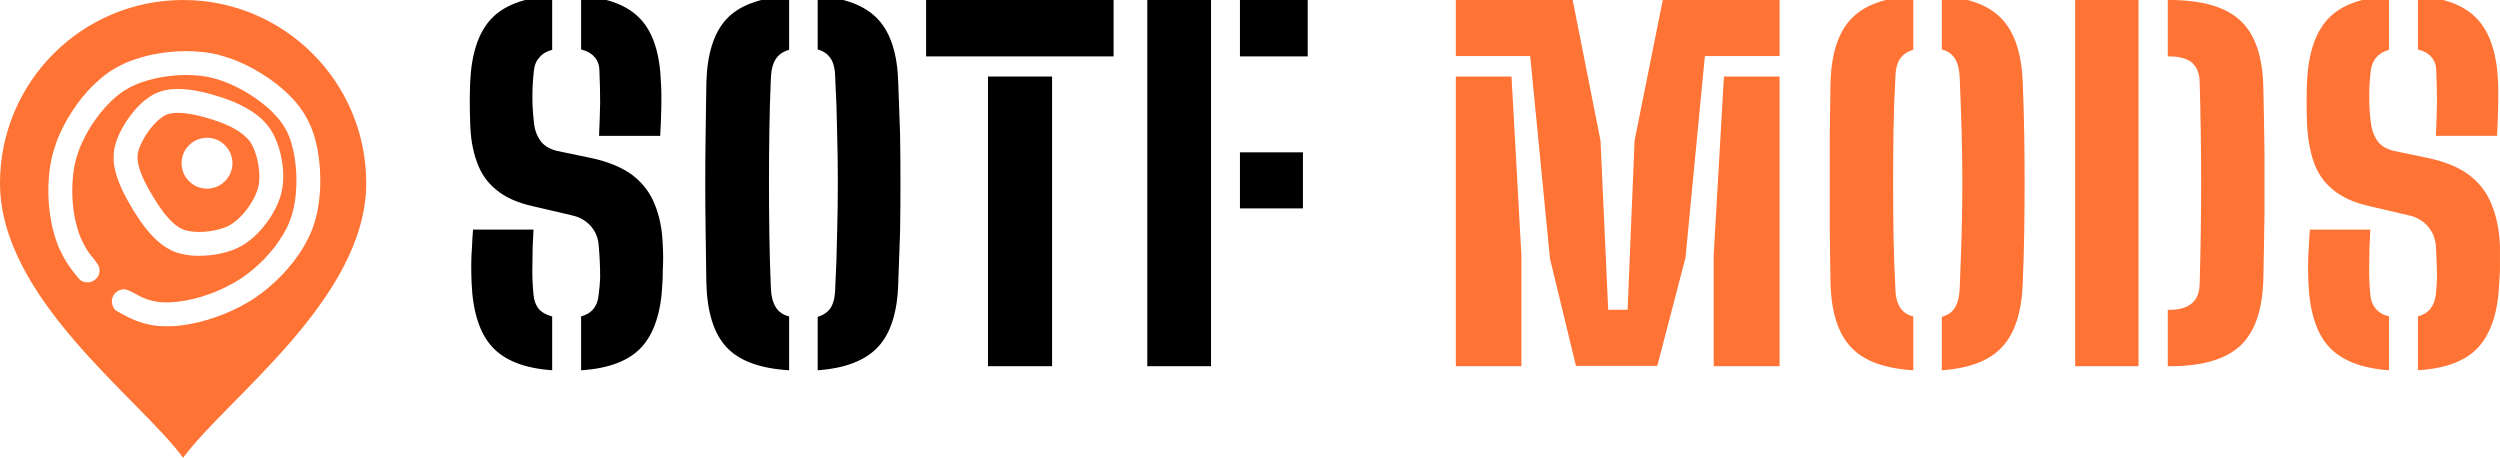
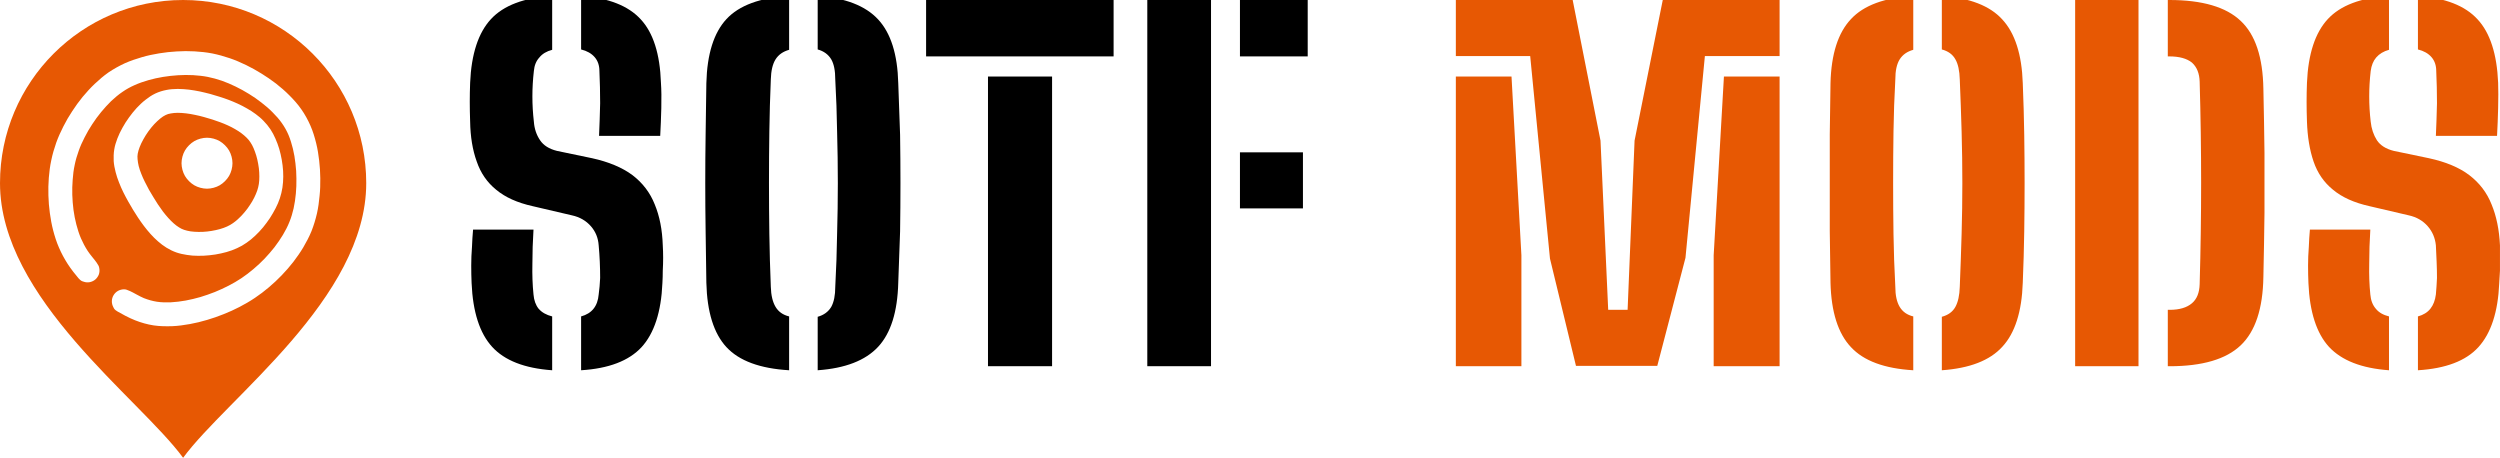
<svg xmlns="http://www.w3.org/2000/svg" viewBox="0 0 314.01 57.5" role="img">
  <g transform="translate(-9 -3.5)">
-     <path class="brand-flare" fill="#FF7335" fill-rule="evenodd" d="M32 61C26.5 53.5 9 41 9 26.5A23 23 0 1 1 55 26.5C55 41 37.5 53.5 32 61ZM18.86 38.45c-.33-.38-.95-1.16-1.36-1.8c-.41-.64-.79-1.34-1.09-2.04c-.31-.7-.54-1.44-.73-2.16c-.19-.73-.32-1.46-.42-2.19c-.1-.73-.16-1.47-.18-2.21c-.02-.73-.01-1.47.05-2.21c.06-.74.15-1.48.31-2.21c.15-.74.37-1.49.62-2.2c.25-.7.56-1.38.9-2.05c.33-.66.7-1.29 1.11-1.91c.4-.62.83-1.21 1.3-1.79c.48-.57.97-1.12 1.52-1.64c.55-.52 1.13-1.02 1.76-1.46c.64-.43 1.35-.82 2.04-1.14c.7-.31 1.42-.55 2.14-.76c.71-.21 1.44-.36 2.17-.48c.73-.12 1.46-.2 2.2-.24c.73-.05 1.47-.05 2.22-.01c.74.04 1.49.12 2.23.26c.74.15 1.5.36 2.2.6c.71.24 1.39.54 2.06.86c.66.32 1.3.68 1.93 1.07c.62.38 1.23.8 1.82 1.25c.58.46 1.15.94 1.68 1.48c.53.53 1.06 1.11 1.5 1.75c.45.63.85 1.37 1.16 2.08c.31.71.53 1.45.71 2.18c.18.73.3 1.47.38 2.2c.09.74.13 1.47.14 2.21c.01.74-.01 1.47-.09 2.21c-.07.73-.16 1.47-.33 2.21c-.17.74-.4 1.5-.68 2.21c-.29.71-.65 1.39-1.03 2.04c-.38.64-.81 1.25-1.26 1.84c-.45.58-.94 1.14-1.45 1.67c-.51.53-1.05 1.04-1.61 1.51c-.56.48-1.16.93-1.77 1.34c-.62.42-1.27.79-1.92 1.13c-.65.34-1.32.64-2 .91c-.68.27-1.37.52-2.07.72c-.71.21-1.42.39-2.15.52c-.73.13-1.48.24-2.24.27c-.76.02-1.56.02-2.34-.1c-.78-.12-1.56-.34-2.32-.64c-.75-.29-1.74-.83-2.2-1.1c-.46-.28-.42-.35-.54-.56c-.12-.22-.19-.51-.18-.76c0-.25.09-.53.22-.74c.13-.22.34-.42.56-.54c.22-.12.5-.19.75-.19c.25.01.33.04.75.22c.41.18 1.19.66 1.75.89c.57.22 1.07.36 1.64.45c.57.09 1.16.09 1.76.07c.6-.03 1.23-.11 1.84-.22c.62-.11 1.24-.27 1.85-.44c.61-.18 1.21-.4 1.81-.63c.59-.24 1.18-.51 1.74-.8c.56-.29 1.1-.6 1.62-.95c.52-.35 1.02-.73 1.5-1.14c.48-.4.95-.84 1.39-1.3c.43-.45.85-.94 1.24-1.43c.38-.5.74-1.02 1.06-1.55c.31-.52.6-1.07.82-1.63c.23-.55.39-1.12.53-1.71c.13-.59.22-1.22.28-1.85c.06-.62.08-1.26.07-1.89c0-.64-.04-1.28-.12-1.9c-.07-.62-.17-1.25-.32-1.85c-.15-.59-.32-1.18-.55-1.72c-.23-.54-.5-1.02-.84-1.5c-.33-.48-.74-.93-1.17-1.36c-.43-.44-.91-.85-1.41-1.23c-.49-.39-1.02-.75-1.56-1.08c-.54-.33-1.1-.65-1.67-.92c-.56-.27-1.15-.53-1.73-.73c-.58-.2-1.16-.36-1.76-.48c-.6-.12-1.22-.18-1.84-.22c-.62-.03-1.26-.03-1.89.01c-.63.04-1.27.11-1.89.21c-.62.1-1.24.24-1.84.41c-.59.17-1.18.37-1.73.62c-.55.24-1.05.52-1.54.86c-.49.33-.96.73-1.41 1.15c-.44.43-.86.9-1.26 1.38c-.4.49-.78 1-1.12 1.53c-.35.53-.67 1.08-.95 1.64c-.29.56-.55 1.13-.75 1.71c-.21.58-.38 1.16-.5 1.76c-.13.6-.21 1.23-.25 1.85c-.05.63-.07 1.27-.05 1.9c.02.63.07 1.27.15 1.89c.09.62.2 1.25.36 1.84c.16.6.34 1.19.58 1.74c.24.55.51 1.06.84 1.57c.33.51.88 1.11 1.13 1.48c.24.36.29.45.33.7c.05.24.03.54-.05.77c-.09.24-.25.48-.44.64c-.19.17-.46.29-.7.34c-.25.05-.54.03-.78-.06c-.23-.08-.3-.06-.64-.43zM31.16 35.21c-.43-.15-.86-.36-1.25-.6c-.38-.23-.74-.51-1.07-.8c-.34-.29-.65-.61-.94-.93c-.3-.33-.57-.67-.83-1.01c-.26-.34-.5-.69-.73-1.03c-.23-.34-.43-.67-.64-1.01c-.2-.34-.4-.67-.6-1.03c-.2-.37-.42-.75-.61-1.15c-.19-.39-.38-.81-.54-1.23c-.17-.43-.32-.86-.43-1.31c-.11-.45-.21-.91-.24-1.38c-.02-.47-.01-.98.07-1.45c.07-.47.22-.92.39-1.38c.17-.45.39-.9.64-1.35c.24-.44.52-.88.82-1.29c.3-.42.63-.83.97-1.2c.34-.36.71-.72 1.1-1.02c.38-.3.79-.58 1.23-.79c.44-.21.93-.36 1.4-.45c.47-.1.95-.12 1.43-.13c.47 0 .94.04 1.41.09c.46.06.93.14 1.37.23c.44.09.88.21 1.29.31c.41.11.79.23 1.17.35c.39.12.76.25 1.14.39c.39.15.78.31 1.17.49c.38.18.77.37 1.14.59c.38.21.75.45 1.1.71c.35.26.69.54.99.86c.31.31.6.67.85 1.04c.25.37.45.76.63 1.17c.19.41.34.85.48 1.29c.13.45.24.91.32 1.38c.08.46.14.94.17 1.41c.02.46.03.94-.01 1.4c-.03.46-.1.91-.21 1.36c-.1.44-.25.87-.43 1.3c-.18.42-.4.84-.64 1.25c-.23.41-.5.82-.79 1.2c-.28.39-.59.76-.92 1.11c-.32.34-.67.67-1.03.97c-.36.29-.74.56-1.14.79c-.4.23-.82.41-1.26.58c-.44.16-.9.29-1.37.39c-.47.11-.95.18-1.43.23c-.48.05-.97.08-1.44.07c-.47 0-.95-.03-1.4-.11c-.46-.07-.9-.16-1.33-.31zM32.13 32.37c-.24-.08-.42-.17-.64-.31c-.22-.13-.45-.31-.68-.51c-.22-.2-.46-.43-.68-.68c-.23-.25-.45-.53-.67-.81c-.21-.28-.42-.59-.62-.88c-.2-.3-.38-.6-.57-.91c-.19-.31-.38-.62-.56-.94c-.18-.33-.36-.67-.52-1c-.17-.33-.32-.68-.45-1.01c-.13-.32-.24-.65-.32-.96c-.07-.3-.12-.6-.14-.86c-.03-.26-.02-.45.02-.7c.05-.25.12-.52.24-.82c.11-.3.28-.64.46-.97c.18-.33.4-.68.63-1c.23-.32.49-.64.74-.91c.25-.27.53-.52.77-.72c.23-.19.44-.32.66-.43c.22-.11.4-.16.65-.2c.26-.05.56-.08.88-.08c.32 0 .69.03 1.05.07c.36.04.74.11 1.12.19c.37.07.75.17 1.12.27c.36.1.71.2 1.05.31c.34.11.66.22.98.34c.33.12.66.26.97.4c.32.15.63.3.91.47c.28.16.56.34.8.52c.24.18.46.37.65.56c.19.19.33.35.47.57c.15.22.28.46.4.74c.12.28.24.61.34.94c.1.33.18.69.24 1.04c.07.35.11.72.13 1.07c.02.34.02.69 0 1c-.02.32-.06.58-.13.86c-.07.29-.16.55-.29.85c-.12.29-.28.61-.46.92c-.18.3-.39.62-.6.91c-.22.3-.47.59-.71.85c-.24.25-.5.5-.74.7c-.25.2-.47.36-.72.5c-.26.15-.51.26-.81.37c-.3.11-.65.21-.99.28c-.35.08-.73.14-1.09.18c-.37.04-.75.06-1.09.05c-.35 0-.7-.03-1-.07c-.3-.05-.56-.11-.8-.19zM38.2 24c0 .53-.16 1.14-.43 1.6c-.27.46-.71.9-1.17 1.17c-.46.27-1.07.43-1.6.43c-.53 0-1.14-.16-1.6-.43c-.46-.27-.9-.71-1.17-1.17c-.27-.46-.43-1.07-.43-1.6c0-.53.16-1.14.43-1.6c.27-.46.71-.9 1.17-1.17c.46-.27 1.07-.43 1.6-.43c.53 0 1.14.16 1.6.43c.46.27.9.71 1.17 1.17c.27.46.43 1.07.43 1.6z" />
+     <path class="brand-flare" fill="#E75803" fill-rule="evenodd" d="M32 61C26.5 53.5 9 41 9 26.5A23 23 0 1 1 55 26.5C55 41 37.5 53.5 32 61ZM18.86 38.45c-.33-.38-.95-1.16-1.36-1.8c-.41-.64-.79-1.34-1.09-2.04c-.31-.7-.54-1.44-.73-2.16c-.19-.73-.32-1.46-.42-2.19c-.1-.73-.16-1.47-.18-2.21c-.02-.73-.01-1.47.05-2.21c.06-.74.15-1.48.31-2.21c.15-.74.37-1.49.62-2.2c.25-.7.56-1.38.9-2.05c.33-.66.7-1.29 1.11-1.91c.4-.62.83-1.21 1.3-1.79c.48-.57.97-1.12 1.52-1.64c.55-.52 1.13-1.02 1.76-1.46c.64-.43 1.35-.82 2.04-1.14c.7-.31 1.42-.55 2.14-.76c.71-.21 1.44-.36 2.17-.48c.73-.12 1.46-.2 2.2-.24c.73-.05 1.47-.05 2.22-.01c.74.04 1.49.12 2.23.26c.74.15 1.5.36 2.2.6c.71.24 1.39.54 2.06.86c.66.32 1.3.68 1.93 1.07c.62.38 1.23.8 1.82 1.25c.58.46 1.15.94 1.68 1.48c.53.53 1.06 1.11 1.5 1.75c.45.63.85 1.37 1.16 2.08c.31.71.53 1.45.71 2.18c.18.73.3 1.47.38 2.2c.09.74.13 1.47.14 2.21c.01.74-.01 1.47-.09 2.21c-.07.73-.16 1.47-.33 2.21c-.17.74-.4 1.5-.68 2.21c-.29.71-.65 1.39-1.03 2.04c-.38.64-.81 1.25-1.26 1.84c-.45.58-.94 1.14-1.45 1.67c-.51.53-1.05 1.04-1.61 1.51c-.56.48-1.16.93-1.77 1.34c-.62.42-1.27.79-1.92 1.13c-.65.34-1.32.64-2 .91c-.68.27-1.37.52-2.07.72c-.71.21-1.42.39-2.15.52c-.73.13-1.48.24-2.24.27c-.76.02-1.56.02-2.34-.1c-.78-.12-1.56-.34-2.32-.64c-.75-.29-1.74-.83-2.2-1.1c-.46-.28-.42-.35-.54-.56c-.12-.22-.19-.51-.18-.76c0-.25.09-.53.22-.74c.13-.22.34-.42.56-.54c.22-.12.5-.19.75-.19c.25.01.33.04.75.22c.41.18 1.19.66 1.75.89c.57.22 1.07.36 1.64.45c.57.09 1.16.09 1.76.07c.6-.03 1.23-.11 1.84-.22c.62-.11 1.24-.27 1.85-.44c.61-.18 1.21-.4 1.81-.63c.59-.24 1.18-.51 1.74-.8c.56-.29 1.1-.6 1.62-.95c.52-.35 1.02-.73 1.5-1.14c.48-.4.95-.84 1.39-1.3c.43-.45.85-.94 1.24-1.43c.38-.5.74-1.02 1.06-1.55c.31-.52.6-1.07.82-1.63c.23-.55.39-1.12.53-1.71c.13-.59.22-1.22.28-1.85c.06-.62.08-1.26.07-1.89c0-.64-.04-1.28-.12-1.9c-.07-.62-.17-1.25-.32-1.85c-.15-.59-.32-1.18-.55-1.72c-.23-.54-.5-1.02-.84-1.5c-.33-.48-.74-.93-1.17-1.36c-.43-.44-.91-.85-1.41-1.23c-.49-.39-1.02-.75-1.56-1.08c-.54-.33-1.1-.65-1.67-.92c-.56-.27-1.15-.53-1.73-.73c-.58-.2-1.16-.36-1.76-.48c-.6-.12-1.22-.18-1.84-.22c-.62-.03-1.26-.03-1.89.01c-.63.04-1.27.11-1.89.21c-.62.1-1.24.24-1.84.41c-.59.17-1.18.37-1.73.62c-.55.24-1.05.52-1.54.86c-.49.33-.96.73-1.41 1.15c-.44.43-.86.9-1.26 1.38c-.4.49-.78 1-1.12 1.53c-.35.53-.67 1.08-.95 1.64c-.29.56-.55 1.13-.75 1.71c-.21.58-.38 1.16-.5 1.76c-.13.6-.21 1.23-.25 1.85c-.05.63-.07 1.27-.05 1.9c.02.63.07 1.27.15 1.89c.09.62.2 1.25.36 1.84c.16.6.34 1.19.58 1.74c.24.55.51 1.06.84 1.57c.33.51.88 1.11 1.13 1.48c.24.36.29.45.33.7c.05.24.03.54-.05.77c-.09.24-.25.48-.44.64c-.19.17-.46.29-.7.34c-.25.05-.54.03-.78-.06c-.23-.08-.3-.06-.64-.43zM31.16 35.21c-.43-.15-.86-.36-1.25-.6c-.38-.23-.74-.51-1.07-.8c-.34-.29-.65-.61-.94-.93c-.3-.33-.57-.67-.83-1.01c-.26-.34-.5-.69-.73-1.03c-.23-.34-.43-.67-.64-1.01c-.2-.34-.4-.67-.6-1.03c-.2-.37-.42-.75-.61-1.15c-.19-.39-.38-.81-.54-1.23c-.17-.43-.32-.86-.43-1.31c-.11-.45-.21-.91-.24-1.38c-.02-.47-.01-.98.07-1.45c.07-.47.22-.92.39-1.38c.17-.45.39-.9.64-1.35c.24-.44.52-.88.82-1.29c.3-.42.63-.83.97-1.2c.34-.36.71-.72 1.1-1.02c.38-.3.79-.58 1.23-.79c.44-.21.93-.36 1.4-.45c.47-.1.95-.12 1.43-.13c.47 0 .94.04 1.41.09c.46.06.93.14 1.37.23c.44.09.88.21 1.29.31c.41.11.79.23 1.17.35c.39.12.76.25 1.14.39c.39.15.78.31 1.17.49c.38.18.77.37 1.14.59c.38.21.75.45 1.1.71c.35.26.69.54.99.86c.31.31.6.67.85 1.04c.25.37.45.76.63 1.17c.19.41.34.85.48 1.29c.13.45.24.91.32 1.38c.08.46.14.94.17 1.41c.02.46.03.94-.01 1.4c-.03.46-.1.91-.21 1.36c-.1.44-.25.87-.43 1.3c-.18.42-.4.84-.64 1.25c-.23.41-.5.82-.79 1.2c-.28.39-.59.76-.92 1.11c-.32.34-.67.67-1.03.97c-.36.29-.74.56-1.14.79c-.4.23-.82.41-1.26.58c-.44.16-.9.29-1.37.39c-.47.11-.95.18-1.43.23c-.48.05-.97.08-1.44.07c-.47 0-.95-.03-1.4-.11c-.46-.07-.9-.16-1.33-.31zM32.13 32.37c-.24-.08-.42-.17-.64-.31c-.22-.13-.45-.31-.68-.51c-.22-.2-.46-.43-.68-.68c-.23-.25-.45-.53-.67-.81c-.21-.28-.42-.59-.62-.88c-.2-.3-.38-.6-.57-.91c-.19-.31-.38-.62-.56-.94c-.18-.33-.36-.67-.52-1c-.17-.33-.32-.68-.45-1.01c-.13-.32-.24-.65-.32-.96c-.07-.3-.12-.6-.14-.86c-.03-.26-.02-.45.02-.7c.05-.25.12-.52.24-.82c.11-.3.28-.64.46-.97c.18-.33.4-.68.63-1c.23-.32.49-.64.74-.91c.25-.27.53-.52.77-.72c.23-.19.44-.32.66-.43c.22-.11.4-.16.65-.2c.26-.05.56-.08.88-.08c.32 0 .69.03 1.05.07c.36.04.74.11 1.12.19c.37.07.75.17 1.12.27c.36.1.71.2 1.05.31c.34.11.66.22.98.34c.33.12.66.26.97.4c.32.15.63.3.91.47c.28.16.56.34.8.52c.24.18.46.37.65.56c.19.19.33.35.47.57c.15.22.28.46.4.74c.12.28.24.61.34.94c.1.33.18.69.24 1.04c.07.35.11.72.13 1.07c.02.34.02.69 0 1c-.02.32-.06.58-.13.86c-.07.29-.16.55-.29.85c-.12.29-.28.61-.46.92c-.18.3-.39.62-.6.91c-.22.3-.47.59-.71.85c-.24.25-.5.5-.74.7c-.25.2-.47.36-.72.5c-.26.15-.51.26-.81.37c-.3.11-.65.21-.99.28c-.35.08-.73.14-1.09.18c-.37.04-.75.06-1.09.05c-.35 0-.7-.03-1-.07c-.3-.05-.56-.11-.8-.19zM38.2 24c0 .53-.16 1.14-.43 1.6c-.27.46-.71.9-1.17 1.17c-.46.27-1.07.43-1.6.43c-.53 0-1.14-.16-1.6-.43c-.46-.27-.9-.71-1.17-1.17c-.27-.46-.43-1.07-.43-1.6c0-.53.16-1.14.43-1.6c.27-.46.71-.9 1.17-1.17c.46-.27 1.07-.43 1.6-.43c.53 0 1.14.16 1.6.43c.46.27.9.71 1.17 1.17c.27.46.43 1.07.43 1.6z" />
  </g>
  <path transform="translate(57.073 46) scale(.46)" fill="currentColor" d="M26.7-13.6l0 14.7q-11.3-.8-16.4-6.4q-5.1-5.6-5.6-17.4l0 0q-.1-2.3-.1-4.8q0-2.5.2-5q.1-2.6.3-4.8l0 0l16.5 0q-.3 4.7-.3 9.3q-.1 4.5.3 8.4l0 0q.2 2.4 1.4 3.9q1.3 1.5 3.7 2.1l0 0M34.6 1.1l0 0l0-14.7q2.2-.6 3.4-2.1q1.2-1.5 1.4-3.9l0 0q.3-2.2.4-4.5q0-2.2-.1-4.5q-.1-2.2-.3-4.4l0 0q-.2-3-2.1-5.2q-2-2.3-5.2-3l0 0l-10.7-2.5q-6.3-1.4-10-4.5q-3.7-3-5.3-7.7q-1.7-4.7-1.8-10.9l0 0q-.1-2.9-.1-5.4q0-2.5.1-5.2l0 0q.5-11.8 5.7-17.4q5.2-5.6 16.7-6.3l0 0l0 14.7q-2.3.6-3.5 2.1q-1.3 1.4-1.5 3.7l0 0q-.4 3.5-.4 6.9q0 3.5.4 6.9l0 0q.2 2.9 1.7 5.1q1.4 2.1 4.6 2.9l0 0l9.6 2q6.8 1.5 11 4.6q4.2 3.2 6.1 8q2 4.8 2.2 11.2l0 0q.1 1.6.1 3.4q0 1.7-.1 3.5q0 1.7-.1 3.4l0 0q-.5 11.8-5.7 17.5q-5.2 5.6-16.5 6.3M56.2-62.9l-16.7 0q.2-4.5.3-8.9q0-4.4-.2-8.8l0 0q0-2.3-1.3-3.8q-1.3-1.5-3.7-2.1l0 0l0-14.6q11.2.8 16.3 6.4q5.1 5.5 5.5 17.3l0 0q.2 2.9.1 6.9q-.1 4-.3 7.6l0 0M91.4-13.6l0 14.7q-11.9-.7-17.1-6.3q-5.2-5.6-5.5-17.6l0 0q-.1-7.4-.2-14.1q-.1-6.7-.1-13.2q0-6.5.1-13.2q.1-6.7.2-14l0 0q.3-11.9 5.5-17.5q5.2-5.6 17.1-6.3l0 0l0 14.7q-2.5.7-3.7 2.6q-1.2 1.9-1.3 5.5l0 0q-.3 7.2-.4 14.2q-.1 7-.1 14q0 7 .1 14q.1 7 .4 14.4l0 0q.1 3.5 1.3 5.5q1.2 2 3.7 2.6l0 0M99.2 1.1l0 0l0-14.6q2.5-.7 3.7-2.7q1.1-2 1.1-5.5l0 0q.4-7.4.5-14.4q.2-7 .2-13.9q0-7-.2-14.1q-.1-7-.5-14.2l0 0q0-3.6-1.1-5.5q-1.2-2-3.7-2.7l0 0l0-14.6q11.3.8 16.5 6.4q5.2 5.6 5.5 17.4l0 0q.3 7.4.5 14.1q.1 6.6.1 13.2q0 6.5-.1 13.2q-.2 6.7-.5 14l0 0q-.3 11.9-5.5 17.5q-5.2 5.6-16.5 6.4M163.2 0l-17.5 0l0-79.1l17.5 0l0 79.1M180-84.6l-51.2 0l0-15.4l51.2 0l0 15.4M206.6 0l-17.4 0l0-100l17.4 0l0 100M231.7-43.1l-17.2 0l0-15.3l17.2 0l0 15.3M233-84.6l-18.5 0l0-15.4l18.5 0l0 15.4" />
-   <path transform="translate(179.916 46) scale(.46)" fill="#FF7335" class="brand-flare" d="M61.4-.1l-22.2 0l-7.1-29.3l-5.4-55.3l-20.3 0l0-15.3l31.9 0l7.6 38.4l2.1 46.2l5.3 0l1.9-46.2l7.7-38.4l31.9 0l0 15.3l-20.4 0l-5.3 55.1l-7.7 29.5M24.3 0l-17.9 0l0-79.1l15.2 0l2.7 48.8l0 30.3M94.8 0l-18 0l0-30.3l2.8-48.8l15.2 0l0 79.1M131.3-13.6l0 14.7q-11.8-.7-17-6.3q-5.3-5.6-5.6-17.6l0 0q-.1-7.4-.2-14.1q0-6.7 0-13.2q0-6.5 0-13.2q.1-6.7.2-14l0 0q.3-11.9 5.6-17.5q5.2-5.6 17-6.3l0 0l0 14.7q-2.5.7-3.7 2.6q-1.2 1.9-1.2 5.5l0 0q-.4 7.2-.5 14.2q-.1 7-.1 14q0 7 .1 14q.1 7 .5 14.4l0 0q0 3.5 1.2 5.5q1.2 2 3.7 2.6l0 0M139.1 1.1l0 0l0-14.6q2.6-.7 3.7-2.7q1.1-2 1.2-5.5l0 0q.3-7.4.5-14.4q.2-7 .2-13.9q0-7-.2-14.1q-.2-7-.5-14.2l0 0q-.1-3.6-1.2-5.5q-1.1-2-3.7-2.7l0 0l0-14.6q11.4.8 16.5 6.4q5.2 5.6 5.6 17.4l0 0q.3 7.4.4 14.1q.1 6.6.1 13.2q0 6.5-.1 13.2q-.1 6.7-.4 14l0 0q-.4 11.9-5.6 17.5q-5.1 5.6-16.5 6.4M192.8 0l-17.3 0l0-100l17.3 0l0 100M201.3 0l-.5 0l0-15.4l.5 0q4 0 6.1-1.8q2-1.7 2.1-5.2l0 0q.2-7.1.3-14q.1-6.8.1-13.7q0-6.8-.1-13.7q-.1-6.9-.3-13.9l0 0q-.1-3.4-2.1-5.2q-2.1-1.7-6.2-1.7l0 0l-.4 0l0-15.4l.4 0q13.5 0 19.5 5.7q6 5.6 6.2 18.6l0 0q.2 9.1.3 17.4q0 8.3 0 16.5q-.1 8.2-.3 17.4l0 0q-.2 13-6.2 18.7q-6 5.7-19.4 5.7l0 0M261.2-13.6l0 14.7q-11.2-.8-16.4-6.4q-5.1-5.6-5.6-17.4l0 0q-.1-2.3-.1-4.8q0-2.5.2-5q.1-2.6.3-4.8l0 0l16.5 0q-.3 4.7-.3 9.3q-.1 4.5.3 8.4l0 0q.2 2.4 1.5 3.9q1.2 1.5 3.6 2.1l0 0M269.1 1.1l0 0l0-14.7q2.2-.6 3.4-2.1q1.2-1.5 1.5-3.9l0 0q.2-2.2.3-4.5q0-2.2-.1-4.5q-.1-2.2-.2-4.4l0 0q-.3-3-2.2-5.2q-2-2.3-5.2-3l0 0l-10.7-2.5q-6.3-1.4-10-4.5q-3.7-3-5.3-7.7q-1.6-4.7-1.8-10.9l0 0q-.1-2.9-.1-5.4q0-2.5.1-5.2l0 0q.5-11.8 5.7-17.4q5.2-5.6 16.7-6.3l0 0l0 14.7q-2.2.6-3.5 2.1q-1.2 1.4-1.5 3.7l0 0q-.4 3.5-.4 6.9q0 3.5.4 6.9l0 0q.3 2.9 1.7 5.1q1.4 2.1 4.6 2.9l0 0l9.6 2q6.9 1.5 11 4.6q4.2 3.2 6.1 8q2 4.8 2.3 11.2l0 0q0 1.6 0 3.4q0 1.7 0 3.5q-.1 1.7-.2 3.4l0 0q-.5 11.8-5.7 17.5q-5.1 5.6-16.5 6.3M290.7-62.9l-16.7 0q.2-4.5.3-8.9q0-4.4-.2-8.8l0 0q0-2.3-1.3-3.8q-1.3-1.5-3.7-2.1l0 0l0-14.6q11.2.8 16.3 6.4q5.1 5.5 5.6 17.3l0 0q.1 2.9 0 6.9q-.1 4-.3 7.6l0 0" />
+   <path transform="translate(179.916 46) scale(.46)" fill="#E75803" class="brand-flare" d="M61.4-.1l-22.2 0l-7.1-29.3l-5.4-55.3l-20.3 0l0-15.3l31.9 0l7.6 38.4l2.1 46.2l5.3 0l1.9-46.2l7.7-38.4l31.9 0l0 15.3l-20.4 0l-5.3 55.1l-7.7 29.5M24.3 0l-17.9 0l0-79.1l15.2 0l2.7 48.8l0 30.3M94.8 0l-18 0l0-30.3l2.8-48.8l15.2 0l0 79.1M131.3-13.6l0 14.7q-11.8-.7-17-6.3q-5.3-5.6-5.6-17.6l0 0q-.1-7.4-.2-14.1q0-6.7 0-13.2q0-6.5 0-13.2q.1-6.7.2-14l0 0q.3-11.9 5.6-17.5q5.2-5.6 17-6.3l0 0l0 14.7q-2.5.7-3.7 2.6q-1.2 1.9-1.2 5.5l0 0q-.4 7.2-.5 14.2q-.1 7-.1 14q0 7 .1 14q.1 7 .5 14.4l0 0q0 3.5 1.2 5.5q1.2 2 3.7 2.6l0 0M139.1 1.1l0 0l0-14.6q2.6-.7 3.7-2.7q1.1-2 1.2-5.5l0 0q.3-7.4.5-14.4q.2-7 .2-13.9q0-7-.2-14.1q-.2-7-.5-14.2l0 0q-.1-3.6-1.2-5.5q-1.1-2-3.7-2.7l0 0l0-14.6q11.4.8 16.5 6.4q5.2 5.6 5.6 17.4l0 0q.3 7.4.4 14.1q.1 6.6.1 13.2q0 6.5-.1 13.2q-.1 6.7-.4 14l0 0q-.4 11.9-5.6 17.5q-5.1 5.6-16.5 6.4M192.8 0l-17.3 0l0-100l17.3 0l0 100M201.3 0l-.5 0l0-15.4l.5 0q4 0 6.1-1.8q2-1.7 2.1-5.2l0 0q.2-7.1.3-14q.1-6.8.1-13.7q0-6.8-.1-13.7q-.1-6.9-.3-13.9l0 0q-.1-3.4-2.1-5.2q-2.1-1.7-6.2-1.7l0 0l-.4 0l0-15.4l.4 0q13.5 0 19.5 5.7q6 5.6 6.2 18.6l0 0q.2 9.1.3 17.4q0 8.3 0 16.5q-.1 8.2-.3 17.4l0 0q-.2 13-6.2 18.7q-6 5.7-19.4 5.7l0 0M261.2-13.6l0 14.7q-11.2-.8-16.4-6.4q-5.1-5.6-5.6-17.4l0 0q-.1-2.3-.1-4.8q0-2.5.2-5q.1-2.6.3-4.8l0 0l16.5 0q-.3 4.7-.3 9.3q-.1 4.5.3 8.4l0 0q.2 2.4 1.5 3.9q1.2 1.5 3.6 2.1l0 0M269.1 1.1l0 0l0-14.7q2.2-.6 3.4-2.1q1.2-1.5 1.5-3.9l0 0q.2-2.2.3-4.5q0-2.2-.1-4.5q-.1-2.2-.2-4.4l0 0q-.3-3-2.2-5.2q-2-2.3-5.2-3l0 0l-10.7-2.5q-6.3-1.4-10-4.5q-3.7-3-5.3-7.7q-1.6-4.7-1.8-10.9l0 0q-.1-2.9-.1-5.4q0-2.5.1-5.2l0 0q.5-11.8 5.7-17.4q5.2-5.6 16.7-6.3l0 0l0 14.7q-2.2.6-3.5 2.1q-1.2 1.4-1.5 3.7l0 0q-.4 3.5-.4 6.9q0 3.5.4 6.9l0 0q.3 2.9 1.7 5.1q1.4 2.1 4.6 2.9l0 0l9.6 2q6.9 1.5 11 4.6q4.2 3.2 6.1 8q2 4.8 2.3 11.2l0 0q0 1.6 0 3.4q0 1.7 0 3.5q-.1 1.7-.2 3.4l0 0q-.5 11.8-5.7 17.5q-5.1 5.6-16.5 6.3M290.7-62.9l-16.7 0q.2-4.5.3-8.9q0-4.4-.2-8.8l0 0q0-2.3-1.3-3.8q-1.3-1.5-3.7-2.1l0 0l0-14.6q11.2.8 16.3 6.4q5.1 5.5 5.6 17.3l0 0q.1 2.9 0 6.9q-.1 4-.3 7.6l0 0" />
</svg>
